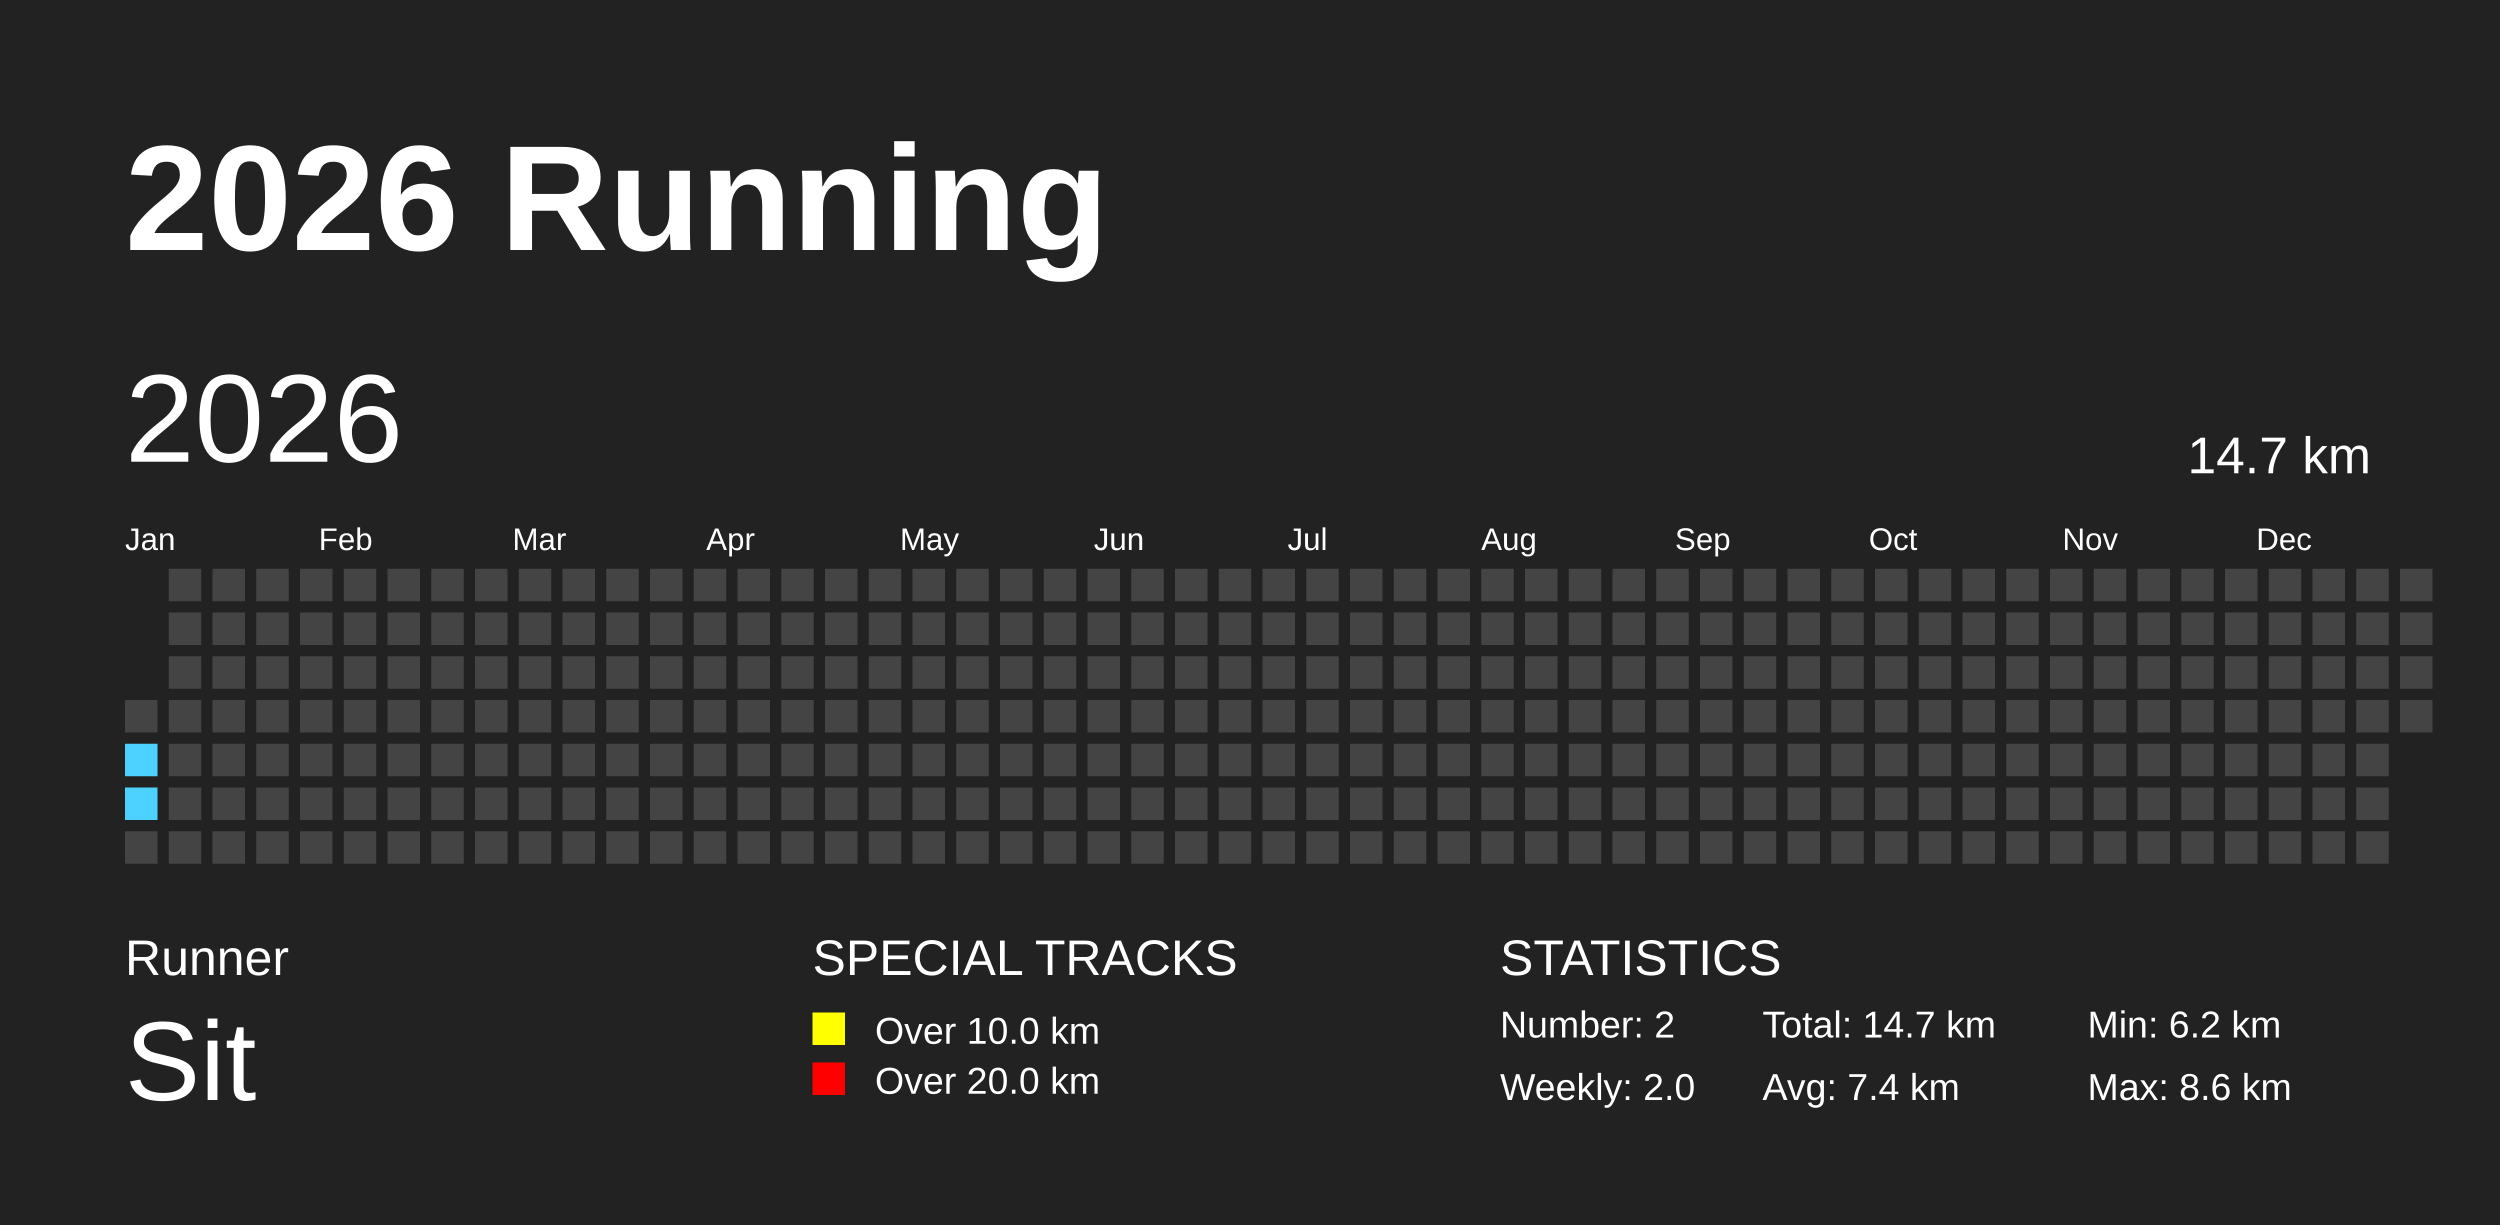
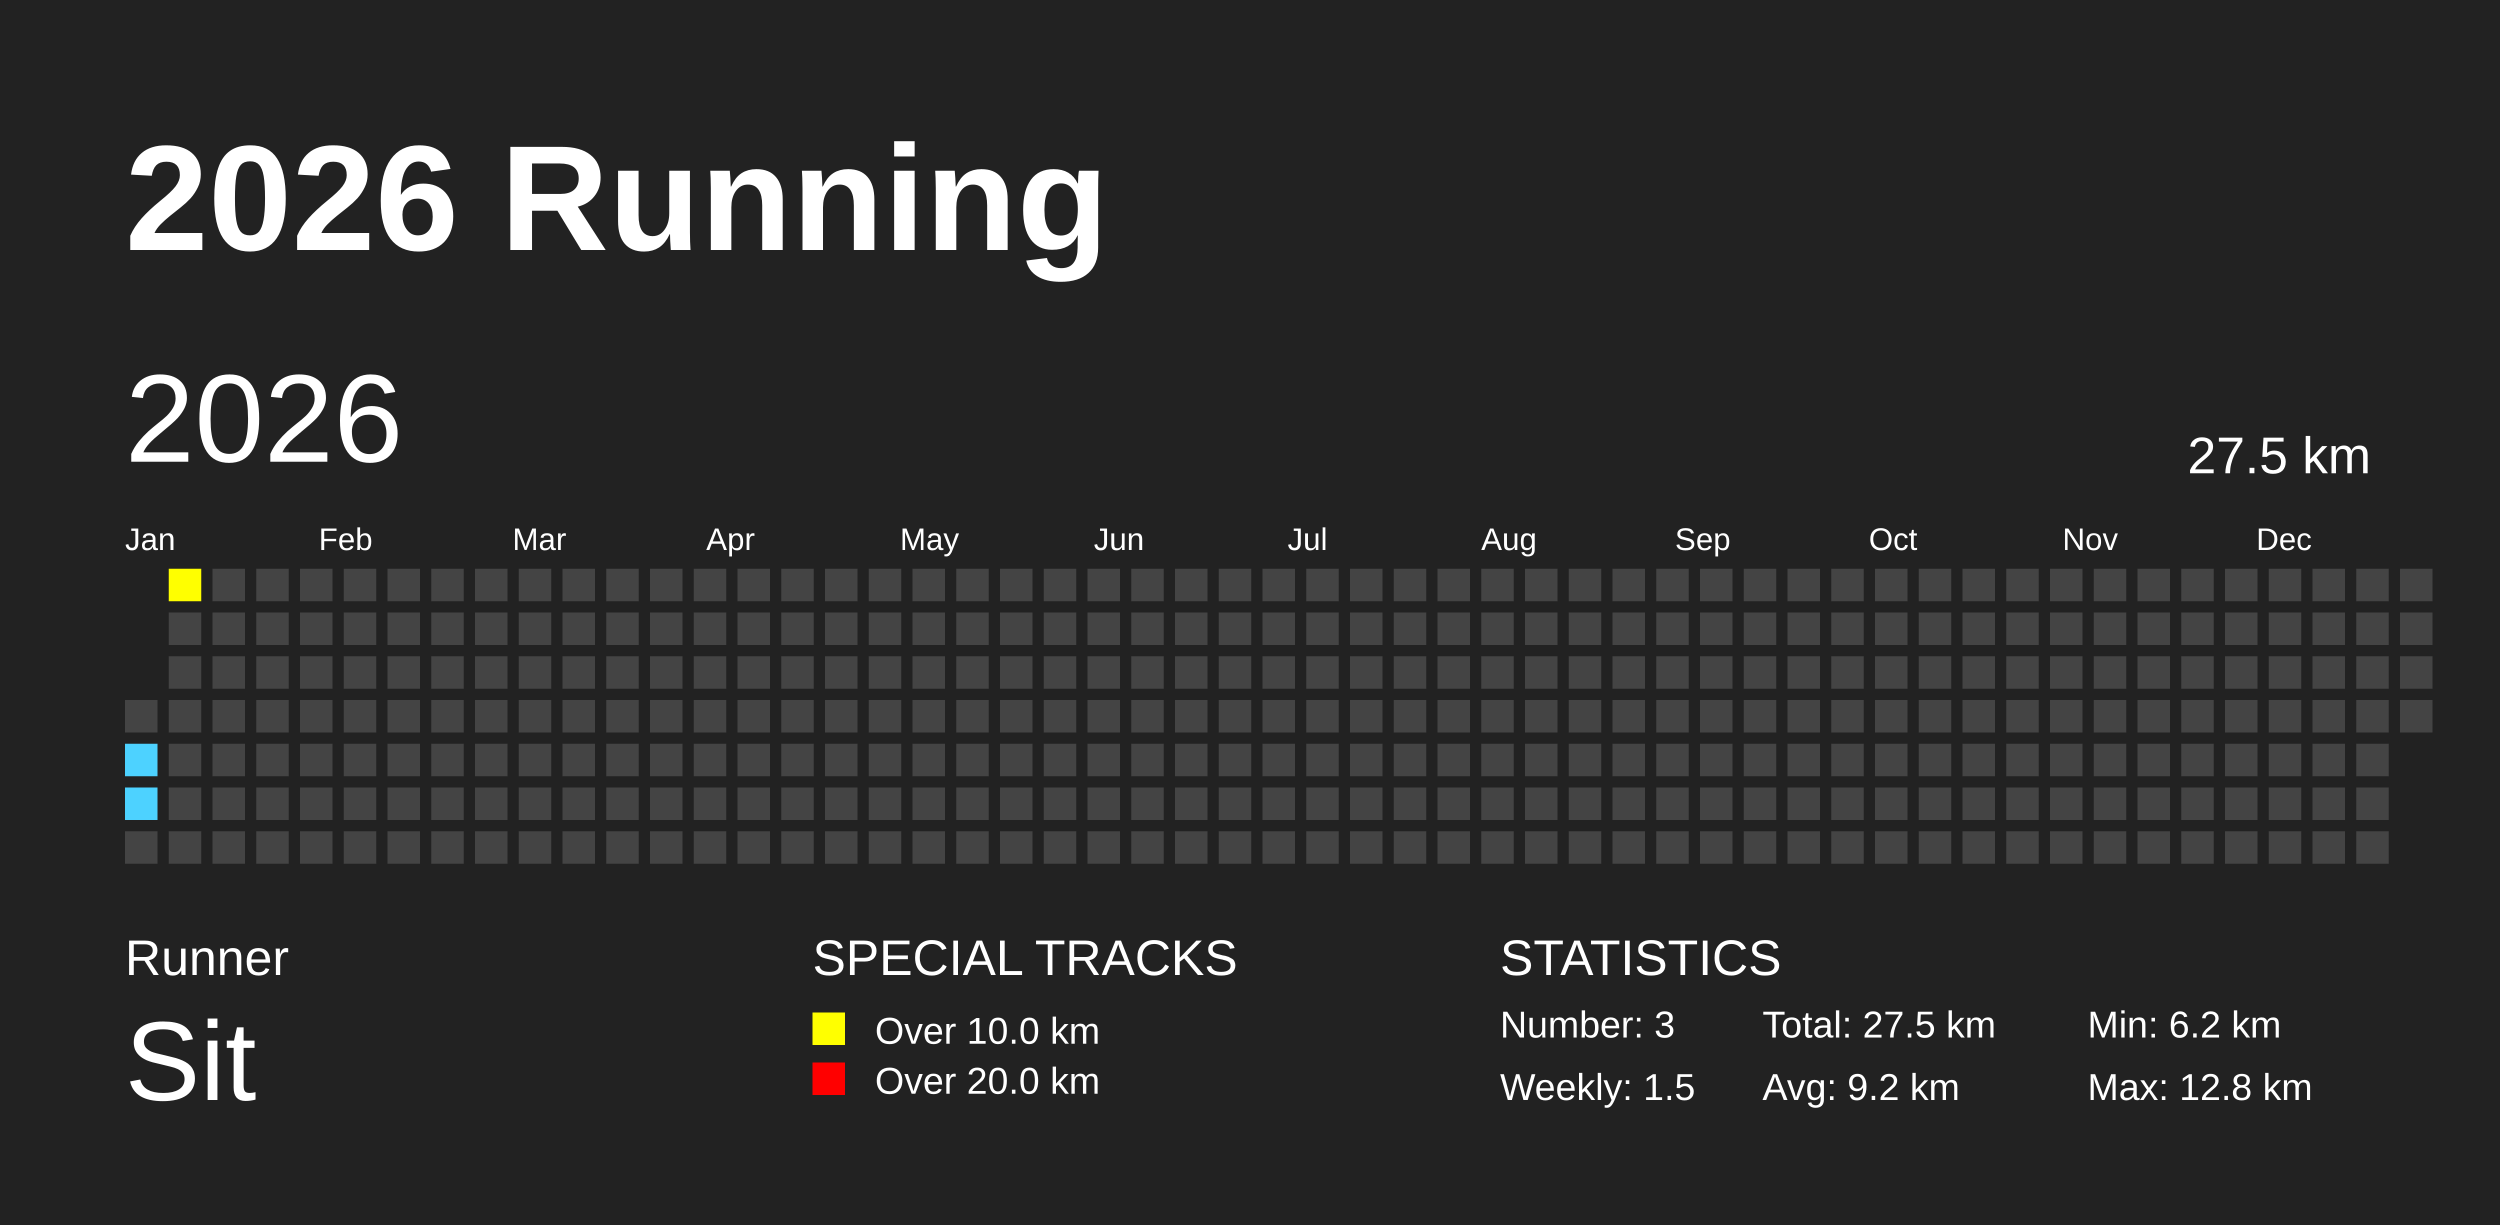
<svg xmlns="http://www.w3.org/2000/svg" baseProfile="full" height="98mm" version="1.1" viewBox="0,0,200,98" width="200mm">
  <defs />
  <rect fill="#222222" height="98" width="200" x="0" y="0" />
  <text fill="#FFFFFF" style="font-size:12px; font-family:Arial; font-weight:bold;" x="10" y="20">2026 Running</text>
  <text fill="#FFFFFF" style="font-size:4px; font-family:Arial" x="10" y="78">Runner</text>
  <text fill="#FFFFFF" style="font-size:9px; font-family:Arial" x="10" y="88">Sit</text>
  <text fill="#FFFFFF" style="font-size:4px; font-family:Arial" x="65" y="78">SPECIAL TRACKS</text>
  <rect fill="yellow" height="2.6" width="2.6" x="65" y="81" />
  <text fill="#FFFFFF" style="font-size:3px; font-family:Arial" x="70" y="83.5">Over 10.0 km</text>
  <rect fill="red" height="2.6" width="2.6" x="65" y="85" />
  <text fill="#FFFFFF" style="font-size:3px; font-family:Arial" x="70" y="87.5">Over 20.0 km</text>
  <text fill="#FFFFFF" style="font-size:4px; font-family:Arial" x="120" y="78">STATISTICS</text>
-   <text fill="#FFFFFF" style="font-size:3px; font-family:Arial" x="120" y="83">Number: 2</text>
-   <text fill="#FFFFFF" style="font-size:3px; font-family:Arial" x="120" y="88">Weekly: 2.0</text>
-   <text fill="#FFFFFF" style="font-size:3px; font-family:Arial" x="141" y="83">Total: 14.7 km</text>
-   <text fill="#FFFFFF" style="font-size:3px; font-family:Arial" x="141" y="88">Avg: 7.4 km</text>
+   <text fill="#FFFFFF" style="font-size:3px; font-family:Arial" x="120" y="83">Number: 3</text>
+   <text fill="#FFFFFF" style="font-size:3px; font-family:Arial" x="120" y="88">Weekly: 1.5</text>
+   <text fill="#FFFFFF" style="font-size:3px; font-family:Arial" x="141" y="83">Total: 27.5 km</text>
+   <text fill="#FFFFFF" style="font-size:3px; font-family:Arial" x="141" y="88">Avg: 9.2 km</text>
  <text fill="#FFFFFF" style="font-size:3px; font-family:Arial" x="167" y="83">Min: 6.2 km</text>
-   <text fill="#FFFFFF" style="font-size:3px; font-family:Arial" x="167" y="88">Max: 8.6 km</text>
+   <text fill="#FFFFFF" style="font-size:3px; font-family:Arial" x="167" y="88">Max: 12.8 km</text>
  <text dominant-baseline="hanging" fill="#FFFFFF" style="font-size:10.0px; font-family:Arial;" x="10" y="30">2026</text>
-   <text dominant-baseline="hanging" fill="#FFFFFF" style="font-size:4.125px; font-family:Arial;" x="175" y="35">14.7 km</text>
+   <text dominant-baseline="hanging" fill="#FFFFFF" style="font-size:4.125px; font-family:Arial;" x="175" y="35">27.5 km</text>
  <text fill="#FFFFFF" style="font-size:2.5px; font-family:Arial" x="10.0" y="44">Jan</text>
  <text fill="#FFFFFF" style="font-size:2.5px; font-family:Arial" x="25.5" y="44">Feb</text>
  <text fill="#FFFFFF" style="font-size:2.5px; font-family:Arial" x="41.0" y="44">Mar</text>
  <text fill="#FFFFFF" style="font-size:2.5px; font-family:Arial" x="56.5" y="44">Apr</text>
  <text fill="#FFFFFF" style="font-size:2.5px; font-family:Arial" x="72.0" y="44">May</text>
  <text fill="#FFFFFF" style="font-size:2.5px; font-family:Arial" x="87.5" y="44">Jun</text>
  <text fill="#FFFFFF" style="font-size:2.5px; font-family:Arial" x="103.0" y="44">Jul</text>
  <text fill="#FFFFFF" style="font-size:2.5px; font-family:Arial" x="118.5" y="44">Aug</text>
  <text fill="#FFFFFF" style="font-size:2.5px; font-family:Arial" x="134.0" y="44">Sep</text>
  <text fill="#FFFFFF" style="font-size:2.5px; font-family:Arial" x="149.5" y="44">Oct</text>
  <text fill="#FFFFFF" style="font-size:2.5px; font-family:Arial" x="165.0" y="44">Nov</text>
  <text fill="#FFFFFF" style="font-size:2.5px; font-family:Arial" x="180.5" y="44">Dec</text>
  <rect fill="#444444" height="2.6" width="2.6" x="10.0" y="56.0" />
  <rect fill="#4DD2FF" height="2.6" width="2.6" x="10.0" y="59.5" />
  <rect fill="#4DD2FF" height="2.6" width="2.6" x="10.0" y="63.0" />
  <rect fill="#444444" height="2.6" width="2.6" x="10.0" y="66.5" />
-   <rect fill="#444444" height="2.6" width="2.6" x="13.5" y="45.5" />
+   <rect fill="yellow" height="2.6" width="2.6" x="13.5" y="45.5" />
  <rect fill="#444444" height="2.6" width="2.6" x="13.5" y="49.0" />
  <rect fill="#444444" height="2.6" width="2.6" x="13.5" y="52.5" />
  <rect fill="#444444" height="2.6" width="2.6" x="13.5" y="56.0" />
  <rect fill="#444444" height="2.6" width="2.6" x="13.5" y="59.5" />
  <rect fill="#444444" height="2.6" width="2.6" x="13.5" y="63.0" />
  <rect fill="#444444" height="2.6" width="2.6" x="13.5" y="66.5" />
  <rect fill="#444444" height="2.6" width="2.6" x="17.0" y="45.5" />
  <rect fill="#444444" height="2.6" width="2.6" x="17.0" y="49.0" />
  <rect fill="#444444" height="2.6" width="2.6" x="17.0" y="52.5" />
  <rect fill="#444444" height="2.6" width="2.6" x="17.0" y="56.0" />
  <rect fill="#444444" height="2.6" width="2.6" x="17.0" y="59.5" />
  <rect fill="#444444" height="2.6" width="2.6" x="17.0" y="63.0" />
  <rect fill="#444444" height="2.6" width="2.6" x="17.0" y="66.5" />
  <rect fill="#444444" height="2.6" width="2.6" x="20.5" y="45.5" />
  <rect fill="#444444" height="2.6" width="2.6" x="20.5" y="49.0" />
  <rect fill="#444444" height="2.6" width="2.6" x="20.5" y="52.5" />
  <rect fill="#444444" height="2.6" width="2.6" x="20.5" y="56.0" />
  <rect fill="#444444" height="2.6" width="2.6" x="20.5" y="59.5" />
  <rect fill="#444444" height="2.6" width="2.6" x="20.5" y="63.0" />
  <rect fill="#444444" height="2.6" width="2.6" x="20.5" y="66.5" />
  <rect fill="#444444" height="2.6" width="2.6" x="24.0" y="45.5" />
  <rect fill="#444444" height="2.6" width="2.6" x="24.0" y="49.0" />
  <rect fill="#444444" height="2.6" width="2.6" x="24.0" y="52.5" />
  <rect fill="#444444" height="2.6" width="2.6" x="24.0" y="56.0" />
  <rect fill="#444444" height="2.6" width="2.6" x="24.0" y="59.5" />
  <rect fill="#444444" height="2.6" width="2.6" x="24.0" y="63.0" />
  <rect fill="#444444" height="2.6" width="2.6" x="24.0" y="66.5" />
  <rect fill="#444444" height="2.6" width="2.6" x="27.5" y="45.5" />
  <rect fill="#444444" height="2.6" width="2.6" x="27.5" y="49.0" />
  <rect fill="#444444" height="2.6" width="2.6" x="27.5" y="52.5" />
  <rect fill="#444444" height="2.6" width="2.6" x="27.5" y="56.0" />
  <rect fill="#444444" height="2.6" width="2.6" x="27.5" y="59.5" />
  <rect fill="#444444" height="2.6" width="2.6" x="27.5" y="63.0" />
  <rect fill="#444444" height="2.6" width="2.6" x="27.5" y="66.5" />
  <rect fill="#444444" height="2.6" width="2.6" x="31.0" y="45.5" />
  <rect fill="#444444" height="2.6" width="2.6" x="31.0" y="49.0" />
  <rect fill="#444444" height="2.6" width="2.6" x="31.0" y="52.5" />
  <rect fill="#444444" height="2.6" width="2.6" x="31.0" y="56.0" />
  <rect fill="#444444" height="2.6" width="2.6" x="31.0" y="59.5" />
  <rect fill="#444444" height="2.6" width="2.6" x="31.0" y="63.0" />
  <rect fill="#444444" height="2.6" width="2.6" x="31.0" y="66.5" />
  <rect fill="#444444" height="2.6" width="2.6" x="34.5" y="45.5" />
  <rect fill="#444444" height="2.6" width="2.6" x="34.5" y="49.0" />
  <rect fill="#444444" height="2.6" width="2.6" x="34.5" y="52.5" />
  <rect fill="#444444" height="2.6" width="2.6" x="34.5" y="56.0" />
  <rect fill="#444444" height="2.6" width="2.6" x="34.5" y="59.5" />
  <rect fill="#444444" height="2.6" width="2.6" x="34.5" y="63.0" />
  <rect fill="#444444" height="2.6" width="2.6" x="34.5" y="66.5" />
  <rect fill="#444444" height="2.6" width="2.6" x="38.0" y="45.5" />
  <rect fill="#444444" height="2.6" width="2.6" x="38.0" y="49.0" />
  <rect fill="#444444" height="2.6" width="2.6" x="38.0" y="52.5" />
  <rect fill="#444444" height="2.6" width="2.6" x="38.0" y="56.0" />
  <rect fill="#444444" height="2.6" width="2.6" x="38.0" y="59.5" />
  <rect fill="#444444" height="2.6" width="2.6" x="38.0" y="63.0" />
  <rect fill="#444444" height="2.6" width="2.6" x="38.0" y="66.5" />
  <rect fill="#444444" height="2.6" width="2.6" x="41.5" y="45.5" />
  <rect fill="#444444" height="2.6" width="2.6" x="41.5" y="49.0" />
  <rect fill="#444444" height="2.6" width="2.6" x="41.5" y="52.5" />
  <rect fill="#444444" height="2.6" width="2.6" x="41.5" y="56.0" />
  <rect fill="#444444" height="2.6" width="2.6" x="41.5" y="59.5" />
  <rect fill="#444444" height="2.6" width="2.6" x="41.5" y="63.0" />
  <rect fill="#444444" height="2.6" width="2.6" x="41.5" y="66.5" />
  <rect fill="#444444" height="2.6" width="2.6" x="45.0" y="45.5" />
  <rect fill="#444444" height="2.6" width="2.6" x="45.0" y="49.0" />
  <rect fill="#444444" height="2.6" width="2.6" x="45.0" y="52.5" />
  <rect fill="#444444" height="2.6" width="2.6" x="45.0" y="56.0" />
  <rect fill="#444444" height="2.6" width="2.6" x="45.0" y="59.5" />
  <rect fill="#444444" height="2.6" width="2.6" x="45.0" y="63.0" />
  <rect fill="#444444" height="2.6" width="2.6" x="45.0" y="66.5" />
  <rect fill="#444444" height="2.6" width="2.6" x="48.5" y="45.5" />
  <rect fill="#444444" height="2.6" width="2.6" x="48.5" y="49.0" />
  <rect fill="#444444" height="2.6" width="2.6" x="48.5" y="52.5" />
  <rect fill="#444444" height="2.6" width="2.6" x="48.5" y="56.0" />
  <rect fill="#444444" height="2.6" width="2.6" x="48.5" y="59.5" />
  <rect fill="#444444" height="2.6" width="2.6" x="48.5" y="63.0" />
  <rect fill="#444444" height="2.6" width="2.6" x="48.5" y="66.5" />
  <rect fill="#444444" height="2.6" width="2.6" x="52.0" y="45.5" />
  <rect fill="#444444" height="2.6" width="2.6" x="52.0" y="49.0" />
  <rect fill="#444444" height="2.6" width="2.6" x="52.0" y="52.5" />
  <rect fill="#444444" height="2.6" width="2.6" x="52.0" y="56.0" />
  <rect fill="#444444" height="2.6" width="2.6" x="52.0" y="59.5" />
  <rect fill="#444444" height="2.6" width="2.6" x="52.0" y="63.0" />
  <rect fill="#444444" height="2.6" width="2.6" x="52.0" y="66.5" />
  <rect fill="#444444" height="2.6" width="2.6" x="55.5" y="45.5" />
  <rect fill="#444444" height="2.6" width="2.6" x="55.5" y="49.0" />
  <rect fill="#444444" height="2.6" width="2.6" x="55.5" y="52.5" />
  <rect fill="#444444" height="2.6" width="2.6" x="55.5" y="56.0" />
  <rect fill="#444444" height="2.6" width="2.6" x="55.5" y="59.5" />
  <rect fill="#444444" height="2.6" width="2.6" x="55.5" y="63.0" />
  <rect fill="#444444" height="2.6" width="2.6" x="55.5" y="66.5" />
  <rect fill="#444444" height="2.6" width="2.6" x="59.0" y="45.5" />
  <rect fill="#444444" height="2.6" width="2.6" x="59.0" y="49.0" />
  <rect fill="#444444" height="2.6" width="2.6" x="59.0" y="52.5" />
  <rect fill="#444444" height="2.6" width="2.6" x="59.0" y="56.0" />
  <rect fill="#444444" height="2.6" width="2.6" x="59.0" y="59.5" />
  <rect fill="#444444" height="2.6" width="2.6" x="59.0" y="63.0" />
  <rect fill="#444444" height="2.6" width="2.6" x="59.0" y="66.5" />
  <rect fill="#444444" height="2.6" width="2.6" x="62.5" y="45.5" />
  <rect fill="#444444" height="2.6" width="2.6" x="62.5" y="49.0" />
  <rect fill="#444444" height="2.6" width="2.6" x="62.5" y="52.5" />
  <rect fill="#444444" height="2.6" width="2.6" x="62.5" y="56.0" />
  <rect fill="#444444" height="2.6" width="2.6" x="62.5" y="59.5" />
  <rect fill="#444444" height="2.6" width="2.6" x="62.5" y="63.0" />
  <rect fill="#444444" height="2.6" width="2.6" x="62.5" y="66.5" />
  <rect fill="#444444" height="2.6" width="2.6" x="66.0" y="45.5" />
  <rect fill="#444444" height="2.6" width="2.6" x="66.0" y="49.0" />
  <rect fill="#444444" height="2.6" width="2.6" x="66.0" y="52.5" />
  <rect fill="#444444" height="2.6" width="2.6" x="66.0" y="56.0" />
  <rect fill="#444444" height="2.6" width="2.6" x="66.0" y="59.5" />
  <rect fill="#444444" height="2.6" width="2.6" x="66.0" y="63.0" />
  <rect fill="#444444" height="2.6" width="2.6" x="66.0" y="66.5" />
  <rect fill="#444444" height="2.6" width="2.6" x="69.5" y="45.5" />
  <rect fill="#444444" height="2.6" width="2.6" x="69.5" y="49.0" />
  <rect fill="#444444" height="2.6" width="2.6" x="69.5" y="52.5" />
  <rect fill="#444444" height="2.6" width="2.6" x="69.5" y="56.0" />
  <rect fill="#444444" height="2.6" width="2.6" x="69.5" y="59.5" />
  <rect fill="#444444" height="2.6" width="2.6" x="69.5" y="63.0" />
  <rect fill="#444444" height="2.6" width="2.6" x="69.5" y="66.5" />
  <rect fill="#444444" height="2.6" width="2.6" x="73.0" y="45.5" />
  <rect fill="#444444" height="2.6" width="2.6" x="73.0" y="49.0" />
  <rect fill="#444444" height="2.6" width="2.6" x="73.0" y="52.5" />
  <rect fill="#444444" height="2.6" width="2.6" x="73.0" y="56.0" />
  <rect fill="#444444" height="2.6" width="2.6" x="73.0" y="59.5" />
  <rect fill="#444444" height="2.6" width="2.6" x="73.0" y="63.0" />
  <rect fill="#444444" height="2.6" width="2.6" x="73.0" y="66.5" />
  <rect fill="#444444" height="2.6" width="2.6" x="76.5" y="45.5" />
  <rect fill="#444444" height="2.6" width="2.6" x="76.5" y="49.0" />
  <rect fill="#444444" height="2.6" width="2.6" x="76.5" y="52.5" />
  <rect fill="#444444" height="2.6" width="2.6" x="76.5" y="56.0" />
  <rect fill="#444444" height="2.6" width="2.6" x="76.5" y="59.5" />
  <rect fill="#444444" height="2.6" width="2.6" x="76.5" y="63.0" />
  <rect fill="#444444" height="2.6" width="2.6" x="76.5" y="66.5" />
  <rect fill="#444444" height="2.6" width="2.6" x="80.0" y="45.5" />
  <rect fill="#444444" height="2.6" width="2.6" x="80.0" y="49.0" />
  <rect fill="#444444" height="2.6" width="2.6" x="80.0" y="52.5" />
  <rect fill="#444444" height="2.6" width="2.6" x="80.0" y="56.0" />
  <rect fill="#444444" height="2.6" width="2.6" x="80.0" y="59.5" />
  <rect fill="#444444" height="2.6" width="2.6" x="80.0" y="63.0" />
  <rect fill="#444444" height="2.6" width="2.6" x="80.0" y="66.5" />
  <rect fill="#444444" height="2.6" width="2.6" x="83.5" y="45.5" />
  <rect fill="#444444" height="2.6" width="2.6" x="83.5" y="49.0" />
  <rect fill="#444444" height="2.6" width="2.6" x="83.5" y="52.5" />
  <rect fill="#444444" height="2.6" width="2.6" x="83.5" y="56.0" />
  <rect fill="#444444" height="2.6" width="2.6" x="83.5" y="59.5" />
  <rect fill="#444444" height="2.6" width="2.6" x="83.5" y="63.0" />
  <rect fill="#444444" height="2.6" width="2.6" x="83.5" y="66.5" />
  <rect fill="#444444" height="2.6" width="2.6" x="87.0" y="45.5" />
  <rect fill="#444444" height="2.6" width="2.6" x="87.0" y="49.0" />
  <rect fill="#444444" height="2.6" width="2.6" x="87.0" y="52.5" />
  <rect fill="#444444" height="2.6" width="2.6" x="87.0" y="56.0" />
  <rect fill="#444444" height="2.6" width="2.6" x="87.0" y="59.5" />
  <rect fill="#444444" height="2.6" width="2.6" x="87.0" y="63.0" />
  <rect fill="#444444" height="2.6" width="2.6" x="87.0" y="66.5" />
  <rect fill="#444444" height="2.6" width="2.6" x="90.5" y="45.5" />
  <rect fill="#444444" height="2.6" width="2.6" x="90.5" y="49.0" />
  <rect fill="#444444" height="2.6" width="2.6" x="90.5" y="52.5" />
  <rect fill="#444444" height="2.6" width="2.6" x="90.5" y="56.0" />
  <rect fill="#444444" height="2.6" width="2.6" x="90.5" y="59.5" />
  <rect fill="#444444" height="2.6" width="2.6" x="90.5" y="63.0" />
  <rect fill="#444444" height="2.6" width="2.6" x="90.5" y="66.5" />
  <rect fill="#444444" height="2.6" width="2.6" x="94.0" y="45.5" />
  <rect fill="#444444" height="2.6" width="2.6" x="94.0" y="49.0" />
  <rect fill="#444444" height="2.6" width="2.6" x="94.0" y="52.5" />
  <rect fill="#444444" height="2.6" width="2.6" x="94.0" y="56.0" />
  <rect fill="#444444" height="2.6" width="2.6" x="94.0" y="59.5" />
  <rect fill="#444444" height="2.6" width="2.6" x="94.0" y="63.0" />
  <rect fill="#444444" height="2.6" width="2.6" x="94.0" y="66.5" />
  <rect fill="#444444" height="2.6" width="2.6" x="97.5" y="45.5" />
  <rect fill="#444444" height="2.6" width="2.6" x="97.5" y="49.0" />
  <rect fill="#444444" height="2.6" width="2.6" x="97.5" y="52.5" />
  <rect fill="#444444" height="2.6" width="2.6" x="97.5" y="56.0" />
  <rect fill="#444444" height="2.6" width="2.6" x="97.5" y="59.5" />
  <rect fill="#444444" height="2.6" width="2.6" x="97.5" y="63.0" />
  <rect fill="#444444" height="2.6" width="2.6" x="97.5" y="66.5" />
  <rect fill="#444444" height="2.6" width="2.6" x="101.0" y="45.5" />
  <rect fill="#444444" height="2.6" width="2.6" x="101.0" y="49.0" />
  <rect fill="#444444" height="2.6" width="2.6" x="101.0" y="52.5" />
  <rect fill="#444444" height="2.6" width="2.6" x="101.0" y="56.0" />
  <rect fill="#444444" height="2.6" width="2.6" x="101.0" y="59.5" />
  <rect fill="#444444" height="2.6" width="2.6" x="101.0" y="63.0" />
  <rect fill="#444444" height="2.6" width="2.6" x="101.0" y="66.5" />
  <rect fill="#444444" height="2.6" width="2.6" x="104.5" y="45.5" />
  <rect fill="#444444" height="2.6" width="2.6" x="104.5" y="49.0" />
  <rect fill="#444444" height="2.6" width="2.6" x="104.5" y="52.5" />
  <rect fill="#444444" height="2.6" width="2.6" x="104.5" y="56.0" />
  <rect fill="#444444" height="2.6" width="2.6" x="104.5" y="59.5" />
  <rect fill="#444444" height="2.6" width="2.6" x="104.5" y="63.0" />
  <rect fill="#444444" height="2.6" width="2.6" x="104.5" y="66.5" />
  <rect fill="#444444" height="2.6" width="2.6" x="108.0" y="45.5" />
  <rect fill="#444444" height="2.6" width="2.6" x="108.0" y="49.0" />
  <rect fill="#444444" height="2.6" width="2.6" x="108.0" y="52.5" />
  <rect fill="#444444" height="2.6" width="2.6" x="108.0" y="56.0" />
  <rect fill="#444444" height="2.6" width="2.6" x="108.0" y="59.5" />
  <rect fill="#444444" height="2.6" width="2.6" x="108.0" y="63.0" />
  <rect fill="#444444" height="2.6" width="2.6" x="108.0" y="66.5" />
  <rect fill="#444444" height="2.6" width="2.6" x="111.5" y="45.5" />
  <rect fill="#444444" height="2.6" width="2.6" x="111.5" y="49.0" />
  <rect fill="#444444" height="2.6" width="2.6" x="111.5" y="52.5" />
  <rect fill="#444444" height="2.6" width="2.6" x="111.5" y="56.0" />
  <rect fill="#444444" height="2.6" width="2.6" x="111.5" y="59.5" />
  <rect fill="#444444" height="2.6" width="2.6" x="111.5" y="63.0" />
  <rect fill="#444444" height="2.6" width="2.6" x="111.5" y="66.5" />
  <rect fill="#444444" height="2.6" width="2.6" x="115.0" y="45.5" />
  <rect fill="#444444" height="2.6" width="2.6" x="115.0" y="49.0" />
  <rect fill="#444444" height="2.6" width="2.6" x="115.0" y="52.5" />
  <rect fill="#444444" height="2.6" width="2.6" x="115.0" y="56.0" />
  <rect fill="#444444" height="2.6" width="2.6" x="115.0" y="59.5" />
  <rect fill="#444444" height="2.6" width="2.6" x="115.0" y="63.0" />
  <rect fill="#444444" height="2.6" width="2.6" x="115.0" y="66.5" />
  <rect fill="#444444" height="2.6" width="2.6" x="118.5" y="45.5" />
  <rect fill="#444444" height="2.6" width="2.6" x="118.5" y="49.0" />
  <rect fill="#444444" height="2.6" width="2.6" x="118.5" y="52.5" />
  <rect fill="#444444" height="2.6" width="2.6" x="118.5" y="56.0" />
  <rect fill="#444444" height="2.6" width="2.6" x="118.5" y="59.5" />
  <rect fill="#444444" height="2.6" width="2.6" x="118.5" y="63.0" />
  <rect fill="#444444" height="2.6" width="2.6" x="118.5" y="66.5" />
  <rect fill="#444444" height="2.6" width="2.6" x="122.0" y="45.5" />
  <rect fill="#444444" height="2.6" width="2.6" x="122.0" y="49.0" />
  <rect fill="#444444" height="2.6" width="2.6" x="122.0" y="52.5" />
  <rect fill="#444444" height="2.6" width="2.6" x="122.0" y="56.0" />
  <rect fill="#444444" height="2.6" width="2.6" x="122.0" y="59.5" />
  <rect fill="#444444" height="2.6" width="2.6" x="122.0" y="63.0" />
  <rect fill="#444444" height="2.6" width="2.6" x="122.0" y="66.5" />
  <rect fill="#444444" height="2.6" width="2.6" x="125.5" y="45.5" />
  <rect fill="#444444" height="2.6" width="2.6" x="125.5" y="49.0" />
  <rect fill="#444444" height="2.6" width="2.6" x="125.5" y="52.5" />
  <rect fill="#444444" height="2.6" width="2.6" x="125.5" y="56.0" />
  <rect fill="#444444" height="2.6" width="2.6" x="125.5" y="59.5" />
  <rect fill="#444444" height="2.6" width="2.6" x="125.5" y="63.0" />
  <rect fill="#444444" height="2.6" width="2.6" x="125.5" y="66.5" />
  <rect fill="#444444" height="2.6" width="2.6" x="129.0" y="45.5" />
  <rect fill="#444444" height="2.6" width="2.6" x="129.0" y="49.0" />
  <rect fill="#444444" height="2.6" width="2.6" x="129.0" y="52.5" />
  <rect fill="#444444" height="2.6" width="2.6" x="129.0" y="56.0" />
  <rect fill="#444444" height="2.6" width="2.6" x="129.0" y="59.5" />
  <rect fill="#444444" height="2.6" width="2.6" x="129.0" y="63.0" />
  <rect fill="#444444" height="2.6" width="2.6" x="129.0" y="66.5" />
  <rect fill="#444444" height="2.6" width="2.6" x="132.5" y="45.5" />
  <rect fill="#444444" height="2.6" width="2.6" x="132.5" y="49.0" />
  <rect fill="#444444" height="2.6" width="2.6" x="132.5" y="52.5" />
  <rect fill="#444444" height="2.6" width="2.6" x="132.5" y="56.0" />
  <rect fill="#444444" height="2.6" width="2.6" x="132.5" y="59.5" />
  <rect fill="#444444" height="2.6" width="2.6" x="132.5" y="63.0" />
  <rect fill="#444444" height="2.6" width="2.6" x="132.5" y="66.5" />
  <rect fill="#444444" height="2.6" width="2.6" x="136.0" y="45.5" />
  <rect fill="#444444" height="2.6" width="2.6" x="136.0" y="49.0" />
  <rect fill="#444444" height="2.6" width="2.6" x="136.0" y="52.5" />
  <rect fill="#444444" height="2.6" width="2.6" x="136.0" y="56.0" />
  <rect fill="#444444" height="2.6" width="2.6" x="136.0" y="59.5" />
  <rect fill="#444444" height="2.6" width="2.6" x="136.0" y="63.0" />
  <rect fill="#444444" height="2.6" width="2.6" x="136.0" y="66.5" />
  <rect fill="#444444" height="2.6" width="2.6" x="139.5" y="45.5" />
  <rect fill="#444444" height="2.6" width="2.6" x="139.5" y="49.0" />
  <rect fill="#444444" height="2.6" width="2.6" x="139.5" y="52.5" />
  <rect fill="#444444" height="2.6" width="2.6" x="139.5" y="56.0" />
  <rect fill="#444444" height="2.6" width="2.6" x="139.5" y="59.5" />
  <rect fill="#444444" height="2.6" width="2.6" x="139.5" y="63.0" />
  <rect fill="#444444" height="2.6" width="2.6" x="139.5" y="66.5" />
  <rect fill="#444444" height="2.6" width="2.6" x="143.0" y="45.5" />
  <rect fill="#444444" height="2.6" width="2.6" x="143.0" y="49.0" />
  <rect fill="#444444" height="2.6" width="2.6" x="143.0" y="52.5" />
  <rect fill="#444444" height="2.6" width="2.6" x="143.0" y="56.0" />
  <rect fill="#444444" height="2.6" width="2.6" x="143.0" y="59.5" />
  <rect fill="#444444" height="2.6" width="2.6" x="143.0" y="63.0" />
  <rect fill="#444444" height="2.6" width="2.6" x="143.0" y="66.5" />
  <rect fill="#444444" height="2.6" width="2.6" x="146.5" y="45.5" />
  <rect fill="#444444" height="2.6" width="2.6" x="146.5" y="49.0" />
  <rect fill="#444444" height="2.6" width="2.6" x="146.5" y="52.5" />
  <rect fill="#444444" height="2.6" width="2.6" x="146.5" y="56.0" />
  <rect fill="#444444" height="2.6" width="2.6" x="146.5" y="59.5" />
  <rect fill="#444444" height="2.6" width="2.6" x="146.5" y="63.0" />
  <rect fill="#444444" height="2.6" width="2.6" x="146.5" y="66.5" />
  <rect fill="#444444" height="2.6" width="2.6" x="150.0" y="45.5" />
  <rect fill="#444444" height="2.6" width="2.6" x="150.0" y="49.0" />
  <rect fill="#444444" height="2.6" width="2.6" x="150.0" y="52.5" />
  <rect fill="#444444" height="2.6" width="2.6" x="150.0" y="56.0" />
  <rect fill="#444444" height="2.6" width="2.6" x="150.0" y="59.5" />
  <rect fill="#444444" height="2.6" width="2.6" x="150.0" y="63.0" />
  <rect fill="#444444" height="2.6" width="2.6" x="150.0" y="66.5" />
  <rect fill="#444444" height="2.6" width="2.6" x="153.5" y="45.5" />
  <rect fill="#444444" height="2.6" width="2.6" x="153.5" y="49.0" />
  <rect fill="#444444" height="2.6" width="2.6" x="153.5" y="52.5" />
  <rect fill="#444444" height="2.6" width="2.6" x="153.5" y="56.0" />
  <rect fill="#444444" height="2.6" width="2.6" x="153.5" y="59.5" />
  <rect fill="#444444" height="2.6" width="2.6" x="153.5" y="63.0" />
  <rect fill="#444444" height="2.6" width="2.6" x="153.5" y="66.5" />
  <rect fill="#444444" height="2.6" width="2.6" x="157.0" y="45.5" />
  <rect fill="#444444" height="2.6" width="2.6" x="157.0" y="49.0" />
  <rect fill="#444444" height="2.6" width="2.6" x="157.0" y="52.5" />
  <rect fill="#444444" height="2.6" width="2.6" x="157.0" y="56.0" />
  <rect fill="#444444" height="2.6" width="2.6" x="157.0" y="59.5" />
  <rect fill="#444444" height="2.6" width="2.6" x="157.0" y="63.0" />
  <rect fill="#444444" height="2.6" width="2.6" x="157.0" y="66.5" />
  <rect fill="#444444" height="2.6" width="2.6" x="160.5" y="45.5" />
  <rect fill="#444444" height="2.6" width="2.6" x="160.5" y="49.0" />
  <rect fill="#444444" height="2.6" width="2.6" x="160.5" y="52.5" />
  <rect fill="#444444" height="2.6" width="2.6" x="160.5" y="56.0" />
  <rect fill="#444444" height="2.6" width="2.6" x="160.5" y="59.5" />
  <rect fill="#444444" height="2.6" width="2.6" x="160.5" y="63.0" />
  <rect fill="#444444" height="2.6" width="2.6" x="160.5" y="66.5" />
  <rect fill="#444444" height="2.6" width="2.6" x="164.0" y="45.5" />
  <rect fill="#444444" height="2.6" width="2.6" x="164.0" y="49.0" />
  <rect fill="#444444" height="2.6" width="2.6" x="164.0" y="52.5" />
  <rect fill="#444444" height="2.6" width="2.6" x="164.0" y="56.0" />
  <rect fill="#444444" height="2.6" width="2.6" x="164.0" y="59.5" />
  <rect fill="#444444" height="2.6" width="2.6" x="164.0" y="63.0" />
  <rect fill="#444444" height="2.6" width="2.6" x="164.0" y="66.5" />
  <rect fill="#444444" height="2.6" width="2.6" x="167.5" y="45.5" />
  <rect fill="#444444" height="2.6" width="2.6" x="167.5" y="49.0" />
  <rect fill="#444444" height="2.6" width="2.6" x="167.5" y="52.5" />
  <rect fill="#444444" height="2.6" width="2.6" x="167.5" y="56.0" />
  <rect fill="#444444" height="2.6" width="2.6" x="167.5" y="59.5" />
  <rect fill="#444444" height="2.6" width="2.6" x="167.5" y="63.0" />
  <rect fill="#444444" height="2.6" width="2.6" x="167.5" y="66.5" />
  <rect fill="#444444" height="2.6" width="2.6" x="171.0" y="45.5" />
  <rect fill="#444444" height="2.6" width="2.6" x="171.0" y="49.0" />
  <rect fill="#444444" height="2.6" width="2.6" x="171.0" y="52.5" />
  <rect fill="#444444" height="2.6" width="2.6" x="171.0" y="56.0" />
  <rect fill="#444444" height="2.6" width="2.6" x="171.0" y="59.5" />
  <rect fill="#444444" height="2.6" width="2.6" x="171.0" y="63.0" />
  <rect fill="#444444" height="2.6" width="2.6" x="171.0" y="66.5" />
  <rect fill="#444444" height="2.6" width="2.6" x="174.5" y="45.5" />
  <rect fill="#444444" height="2.6" width="2.6" x="174.5" y="49.0" />
  <rect fill="#444444" height="2.6" width="2.6" x="174.5" y="52.5" />
  <rect fill="#444444" height="2.6" width="2.6" x="174.5" y="56.0" />
  <rect fill="#444444" height="2.6" width="2.6" x="174.5" y="59.5" />
  <rect fill="#444444" height="2.6" width="2.6" x="174.5" y="63.0" />
  <rect fill="#444444" height="2.6" width="2.6" x="174.5" y="66.5" />
  <rect fill="#444444" height="2.6" width="2.6" x="178.0" y="45.5" />
  <rect fill="#444444" height="2.6" width="2.6" x="178.0" y="49.0" />
  <rect fill="#444444" height="2.6" width="2.6" x="178.0" y="52.5" />
  <rect fill="#444444" height="2.6" width="2.6" x="178.0" y="56.0" />
  <rect fill="#444444" height="2.6" width="2.6" x="178.0" y="59.5" />
  <rect fill="#444444" height="2.6" width="2.6" x="178.0" y="63.0" />
  <rect fill="#444444" height="2.6" width="2.6" x="178.0" y="66.5" />
  <rect fill="#444444" height="2.6" width="2.6" x="181.5" y="45.5" />
  <rect fill="#444444" height="2.6" width="2.6" x="181.5" y="49.0" />
  <rect fill="#444444" height="2.6" width="2.6" x="181.5" y="52.5" />
  <rect fill="#444444" height="2.6" width="2.6" x="181.5" y="56.0" />
  <rect fill="#444444" height="2.6" width="2.6" x="181.5" y="59.5" />
  <rect fill="#444444" height="2.6" width="2.6" x="181.5" y="63.0" />
  <rect fill="#444444" height="2.6" width="2.6" x="181.5" y="66.5" />
  <rect fill="#444444" height="2.6" width="2.6" x="185.0" y="45.5" />
  <rect fill="#444444" height="2.6" width="2.6" x="185.0" y="49.0" />
  <rect fill="#444444" height="2.6" width="2.6" x="185.0" y="52.5" />
  <rect fill="#444444" height="2.6" width="2.6" x="185.0" y="56.0" />
  <rect fill="#444444" height="2.6" width="2.6" x="185.0" y="59.5" />
  <rect fill="#444444" height="2.6" width="2.6" x="185.0" y="63.0" />
  <rect fill="#444444" height="2.6" width="2.6" x="185.0" y="66.5" />
  <rect fill="#444444" height="2.6" width="2.6" x="188.5" y="45.5" />
  <rect fill="#444444" height="2.6" width="2.6" x="188.5" y="49.0" />
  <rect fill="#444444" height="2.6" width="2.6" x="188.5" y="52.5" />
  <rect fill="#444444" height="2.6" width="2.6" x="188.5" y="56.0" />
  <rect fill="#444444" height="2.6" width="2.6" x="188.5" y="59.5" />
  <rect fill="#444444" height="2.6" width="2.6" x="188.5" y="63.0" />
  <rect fill="#444444" height="2.6" width="2.6" x="188.5" y="66.5" />
  <rect fill="#444444" height="2.6" width="2.6" x="192.0" y="45.5" />
  <rect fill="#444444" height="2.6" width="2.6" x="192.0" y="49.0" />
  <rect fill="#444444" height="2.6" width="2.6" x="192.0" y="52.5" />
  <rect fill="#444444" height="2.6" width="2.6" x="192.0" y="56.0" />
</svg>
